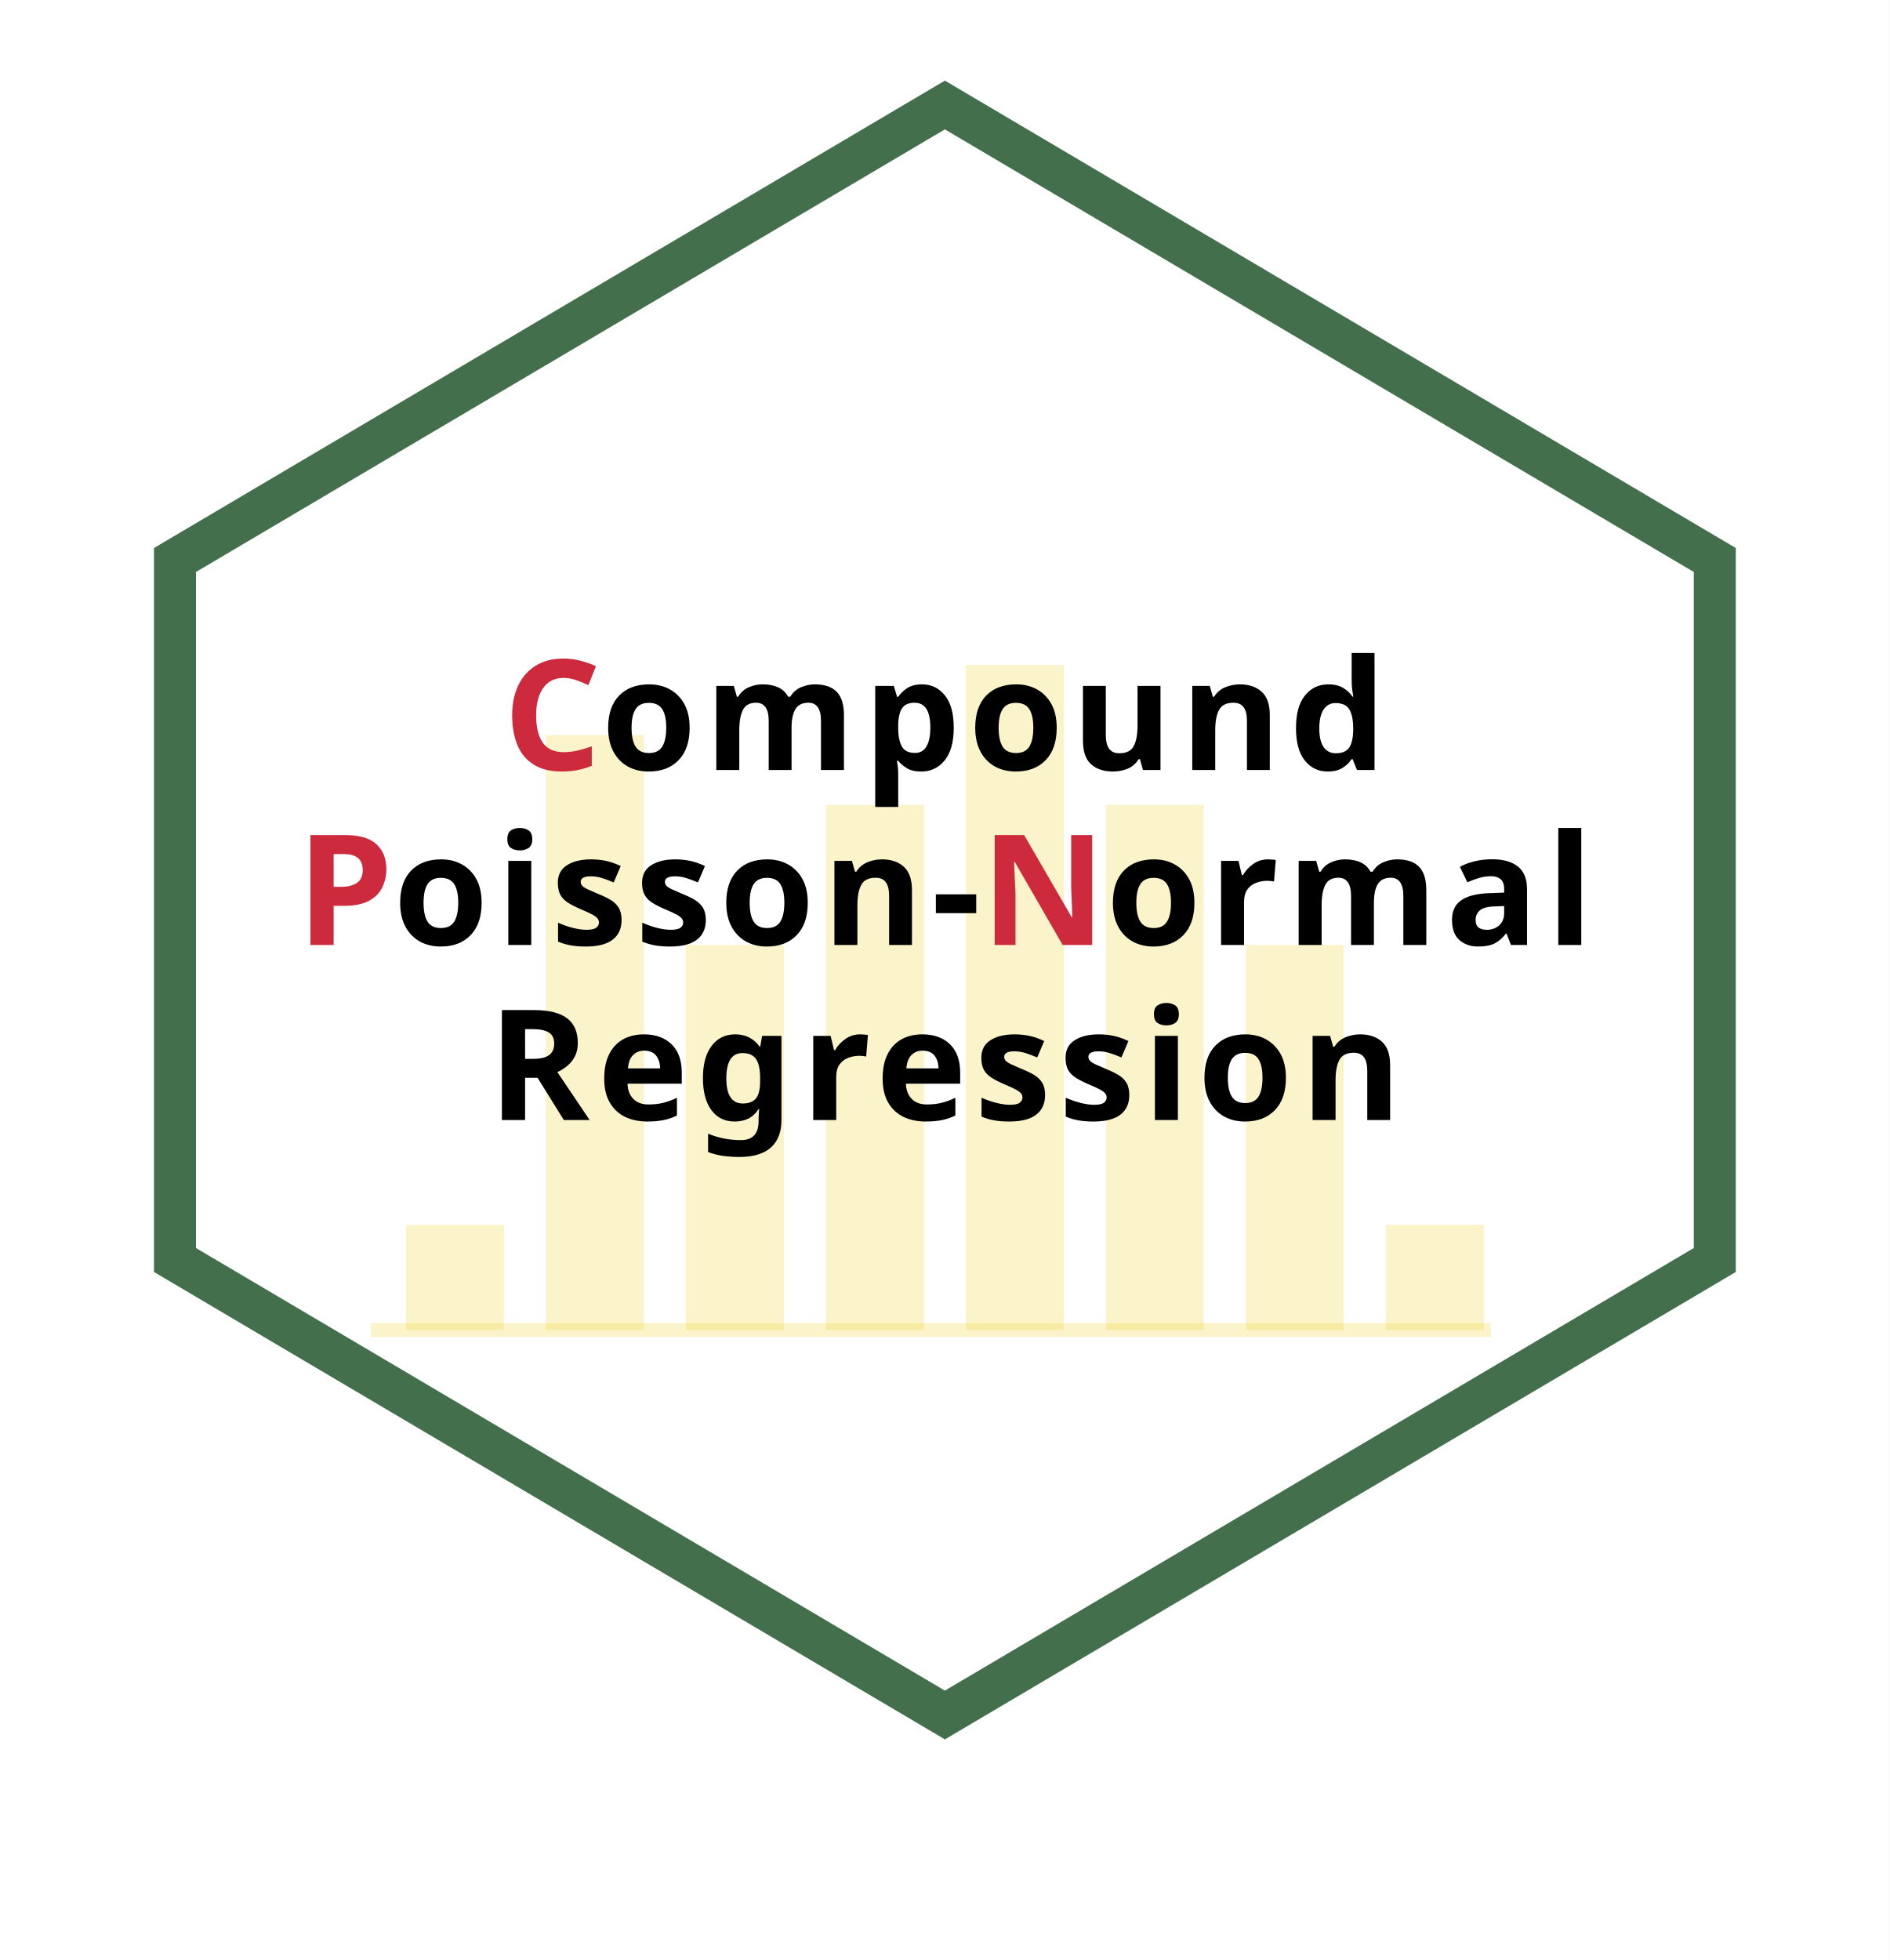
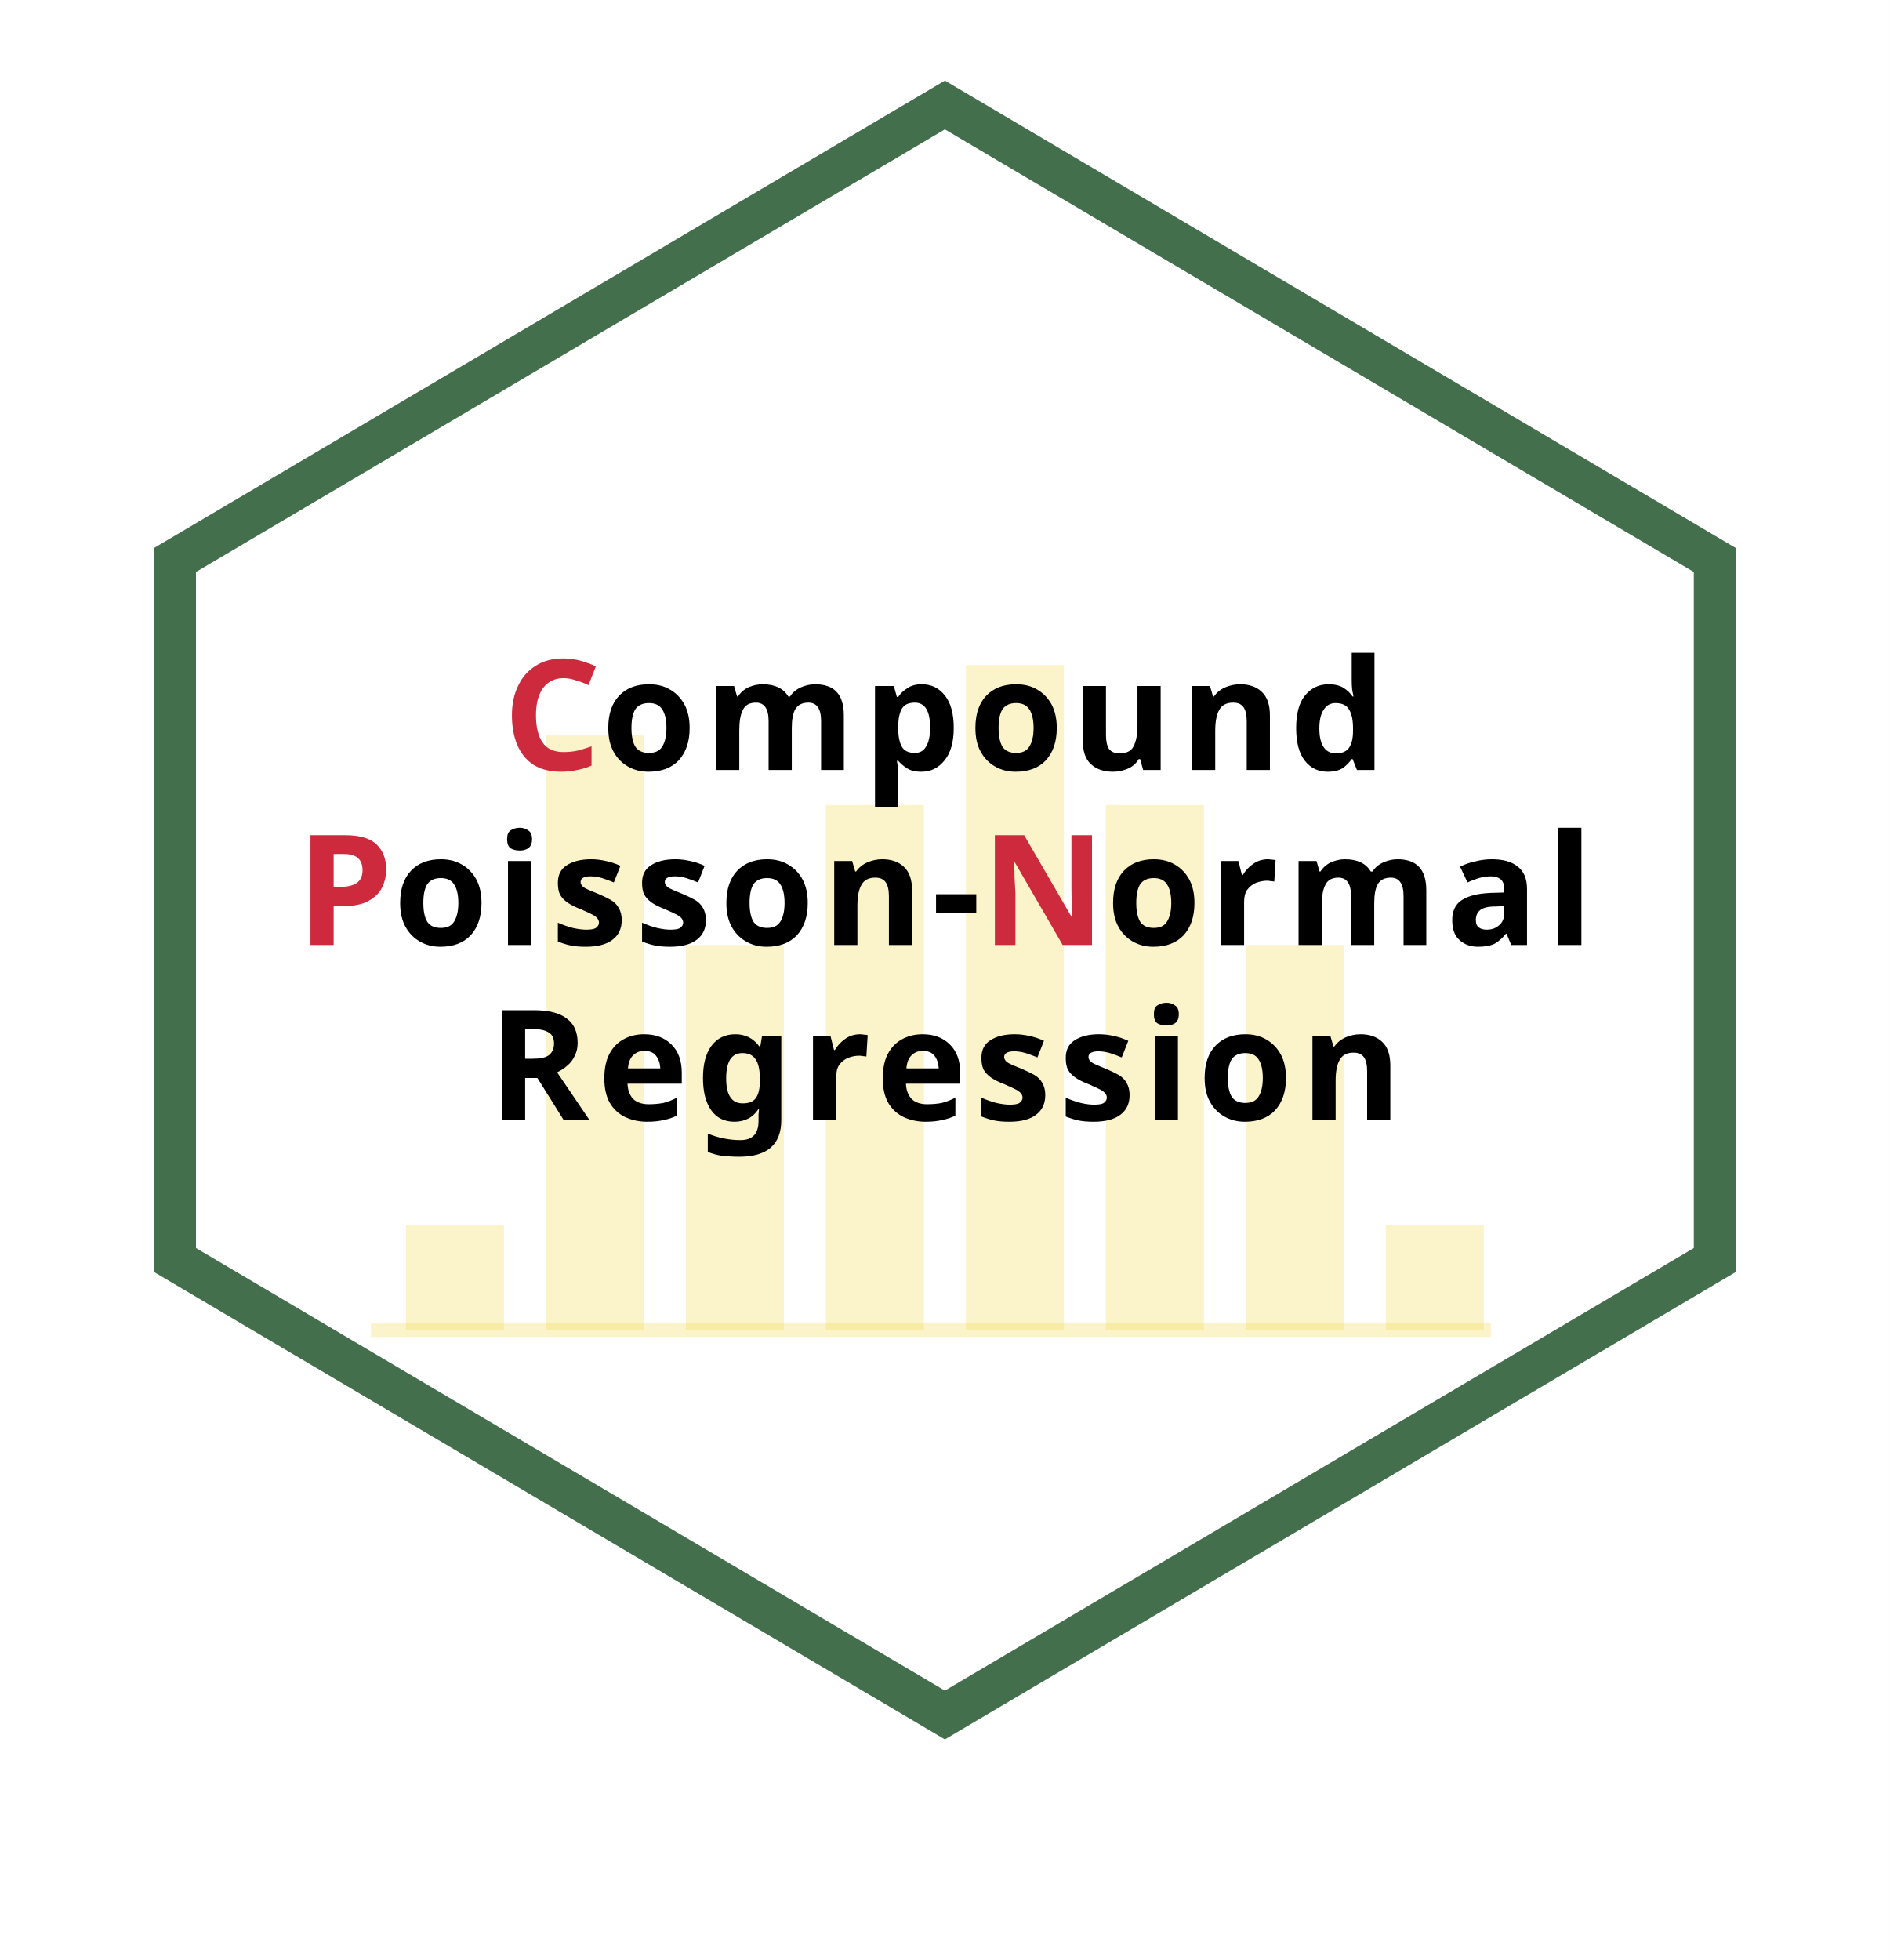
- <svg xmlns="http://www.w3.org/2000/svg" width="270" height="280" viewBox="0 0 270 280" role="img" aria-label="Compound Poisson Normal Regression Histogram with white background and Hungarian flag colors">
-   <rect width="270" height="280" fill="white" />
-   <polygon points="135,15 245,80 245,180 135,245 25,180 25,80" fill="none" stroke="#436F4D" stroke-width="6" />
-   <rect x="58" y="175" width="14" height="15" fill="#f2d94e" opacity="0.3" />
-   <rect x="78" y="105" width="14" height="85" fill="#f2d94e" opacity="0.3" />
-   <rect x="98" y="135" width="14" height="55" fill="#f2d94e" opacity="0.3" />
-   <rect x="118" y="115" width="14" height="75" fill="#f2d94e" opacity="0.3" />
-   <rect x="138" y="95" width="14" height="95" fill="#f2d94e" opacity="0.3" />
-   <rect x="158" y="115" width="14" height="75" fill="#f2d94e" opacity="0.3" />
-   <rect x="178" y="135" width="14" height="55" fill="#f2d94e" opacity="0.3" />
-   <rect x="198" y="175" width="14" height="15" fill="#f2d94e" opacity="0.3" />
-   <line x1="53" y1="190" x2="213" y2="190" stroke="#f2d94e" stroke-width="2" opacity="0.3" />
-   <text x="135" y="110" font-family="Verdana, sans-serif" font-size="22" font-weight="bold" text-anchor="middle" letter-spacing="1.1">
+ <svg xmlns="http://www.w3.org/2000/svg" width="67.5" height="70" viewBox="0 0 67.5 70" role="img" aria-label="Compound Poisson Normal Regression Histogram with white background and Hungarian flag colors">
+   <rect width="67.5" height="70" fill="white" />
+   <polygon points="33.75,3.75 61.25,20 61.25,45 33.75,61.25 6.25,45 6.25,20" fill="none" stroke="#436F4D" stroke-width="1.5" />
+   <rect x="14.5" y="43.75" width="3.5" height="3.75" fill="#f2d94e" opacity="0.3" />
+   <rect x="19.5" y="26.25" width="3.5" height="21.25" fill="#f2d94e" opacity="0.3" />
+   <rect x="24.5" y="33.75" width="3.5" height="13.75" fill="#f2d94e" opacity="0.3" />
+   <rect x="29.5" y="28.75" width="3.5" height="18.75" fill="#f2d94e" opacity="0.3" />
+   <rect x="34.5" y="23.75" width="3.5" height="23.75" fill="#f2d94e" opacity="0.3" />
+   <rect x="39.5" y="28.75" width="3.5" height="18.75" fill="#f2d94e" opacity="0.3" />
+   <rect x="44.5" y="33.75" width="3.5" height="13.75" fill="#f2d94e" opacity="0.3" />
+   <rect x="49.5" y="43.75" width="3.5" height="3.75" fill="#f2d94e" opacity="0.3" />
+   <line x1="13.25" y1="47.5" x2="53.25" y2="47.5" stroke="#f2d94e" stroke-width="0.5" opacity="0.3" />
+   <text x="33.75" y="27.5" font-family="Verdana, sans-serif" font-size="5.5" font-weight="bold" text-anchor="middle" letter-spacing="0.275">
    <tspan fill="#CD2A3E">C</tspan>ompound
  </text>
-   <text x="135" y="135" font-family="Verdana, sans-serif" font-size="22" font-weight="bold" text-anchor="middle" letter-spacing="1.1">
+   <text x="33.75" y="33.75" font-family="Verdana, sans-serif" font-size="5.5" font-weight="bold" text-anchor="middle" letter-spacing="0.275">
    <tspan fill="#CD2A3E">P</tspan>oisson-<tspan fill="#CD2A3E">N</tspan>ormal
  </text>
-   <text x="135" y="160" font-family="Verdana, sans-serif" font-size="22" font-weight="bold" text-anchor="middle" letter-spacing="1.1">
+   <text x="33.75" y="40" font-family="Verdana, sans-serif" font-size="5.5" font-weight="bold" text-anchor="middle" letter-spacing="0.275">
    Regression
  </text>
</svg>
